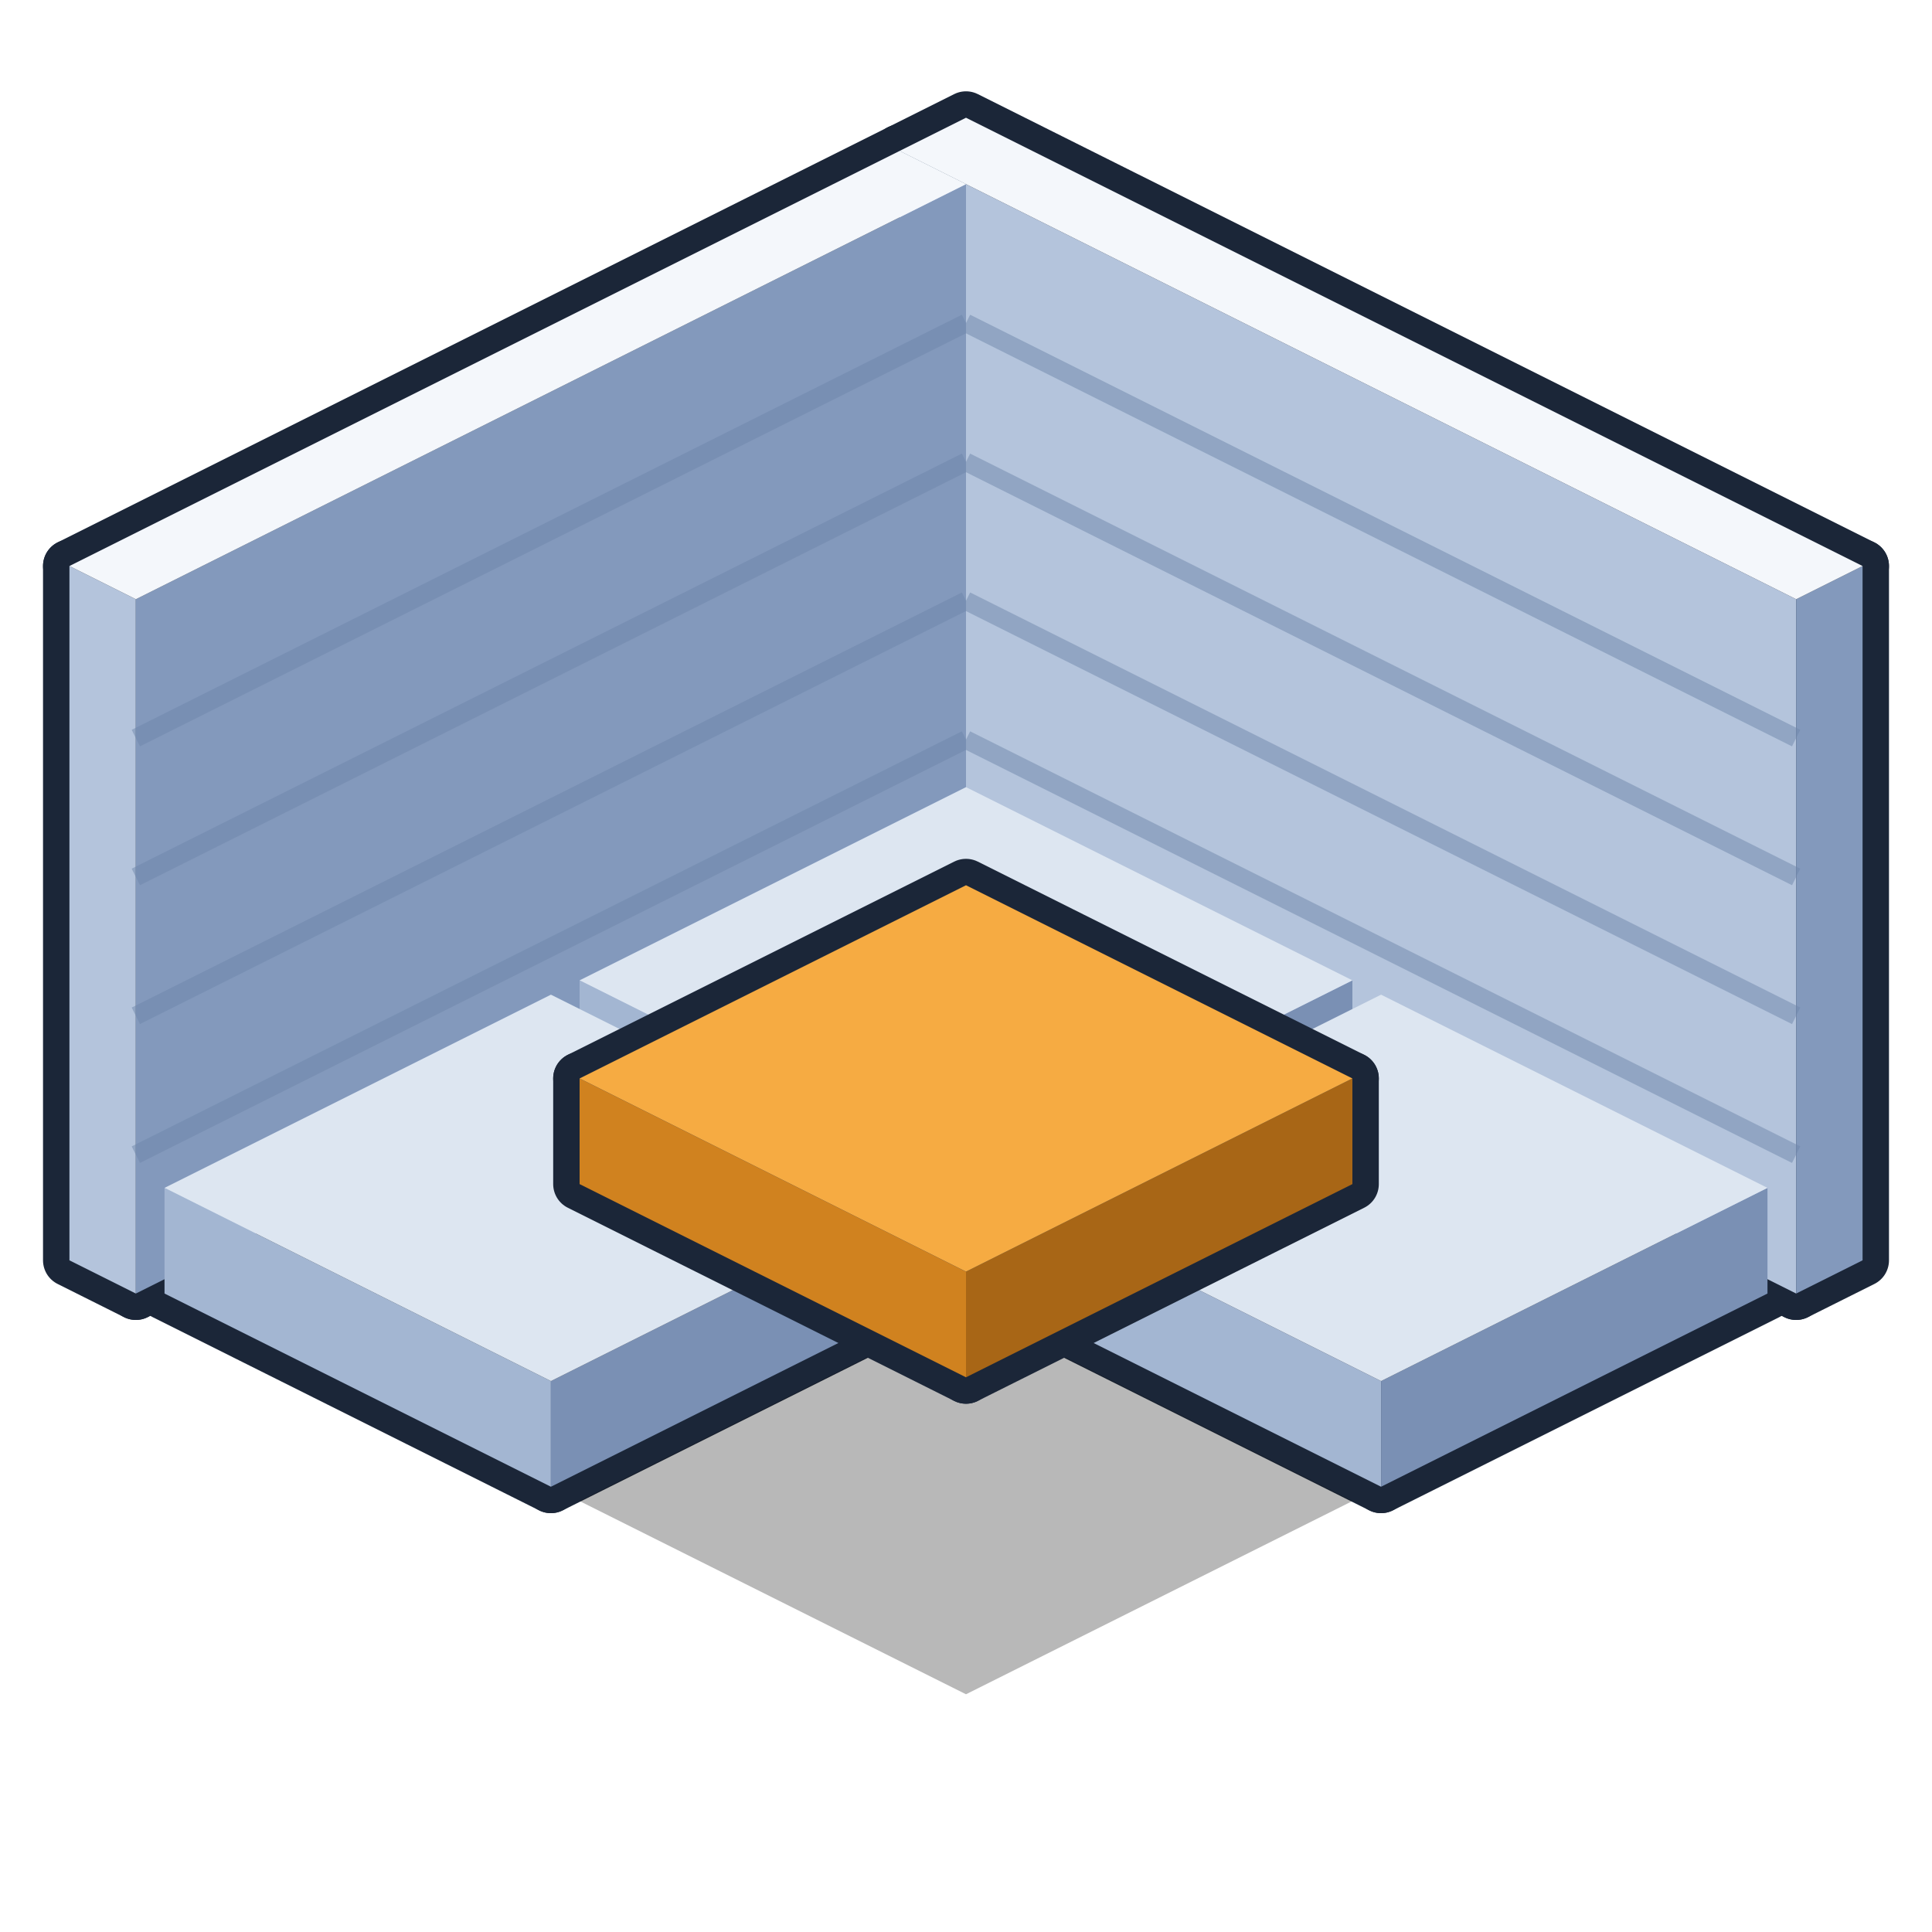
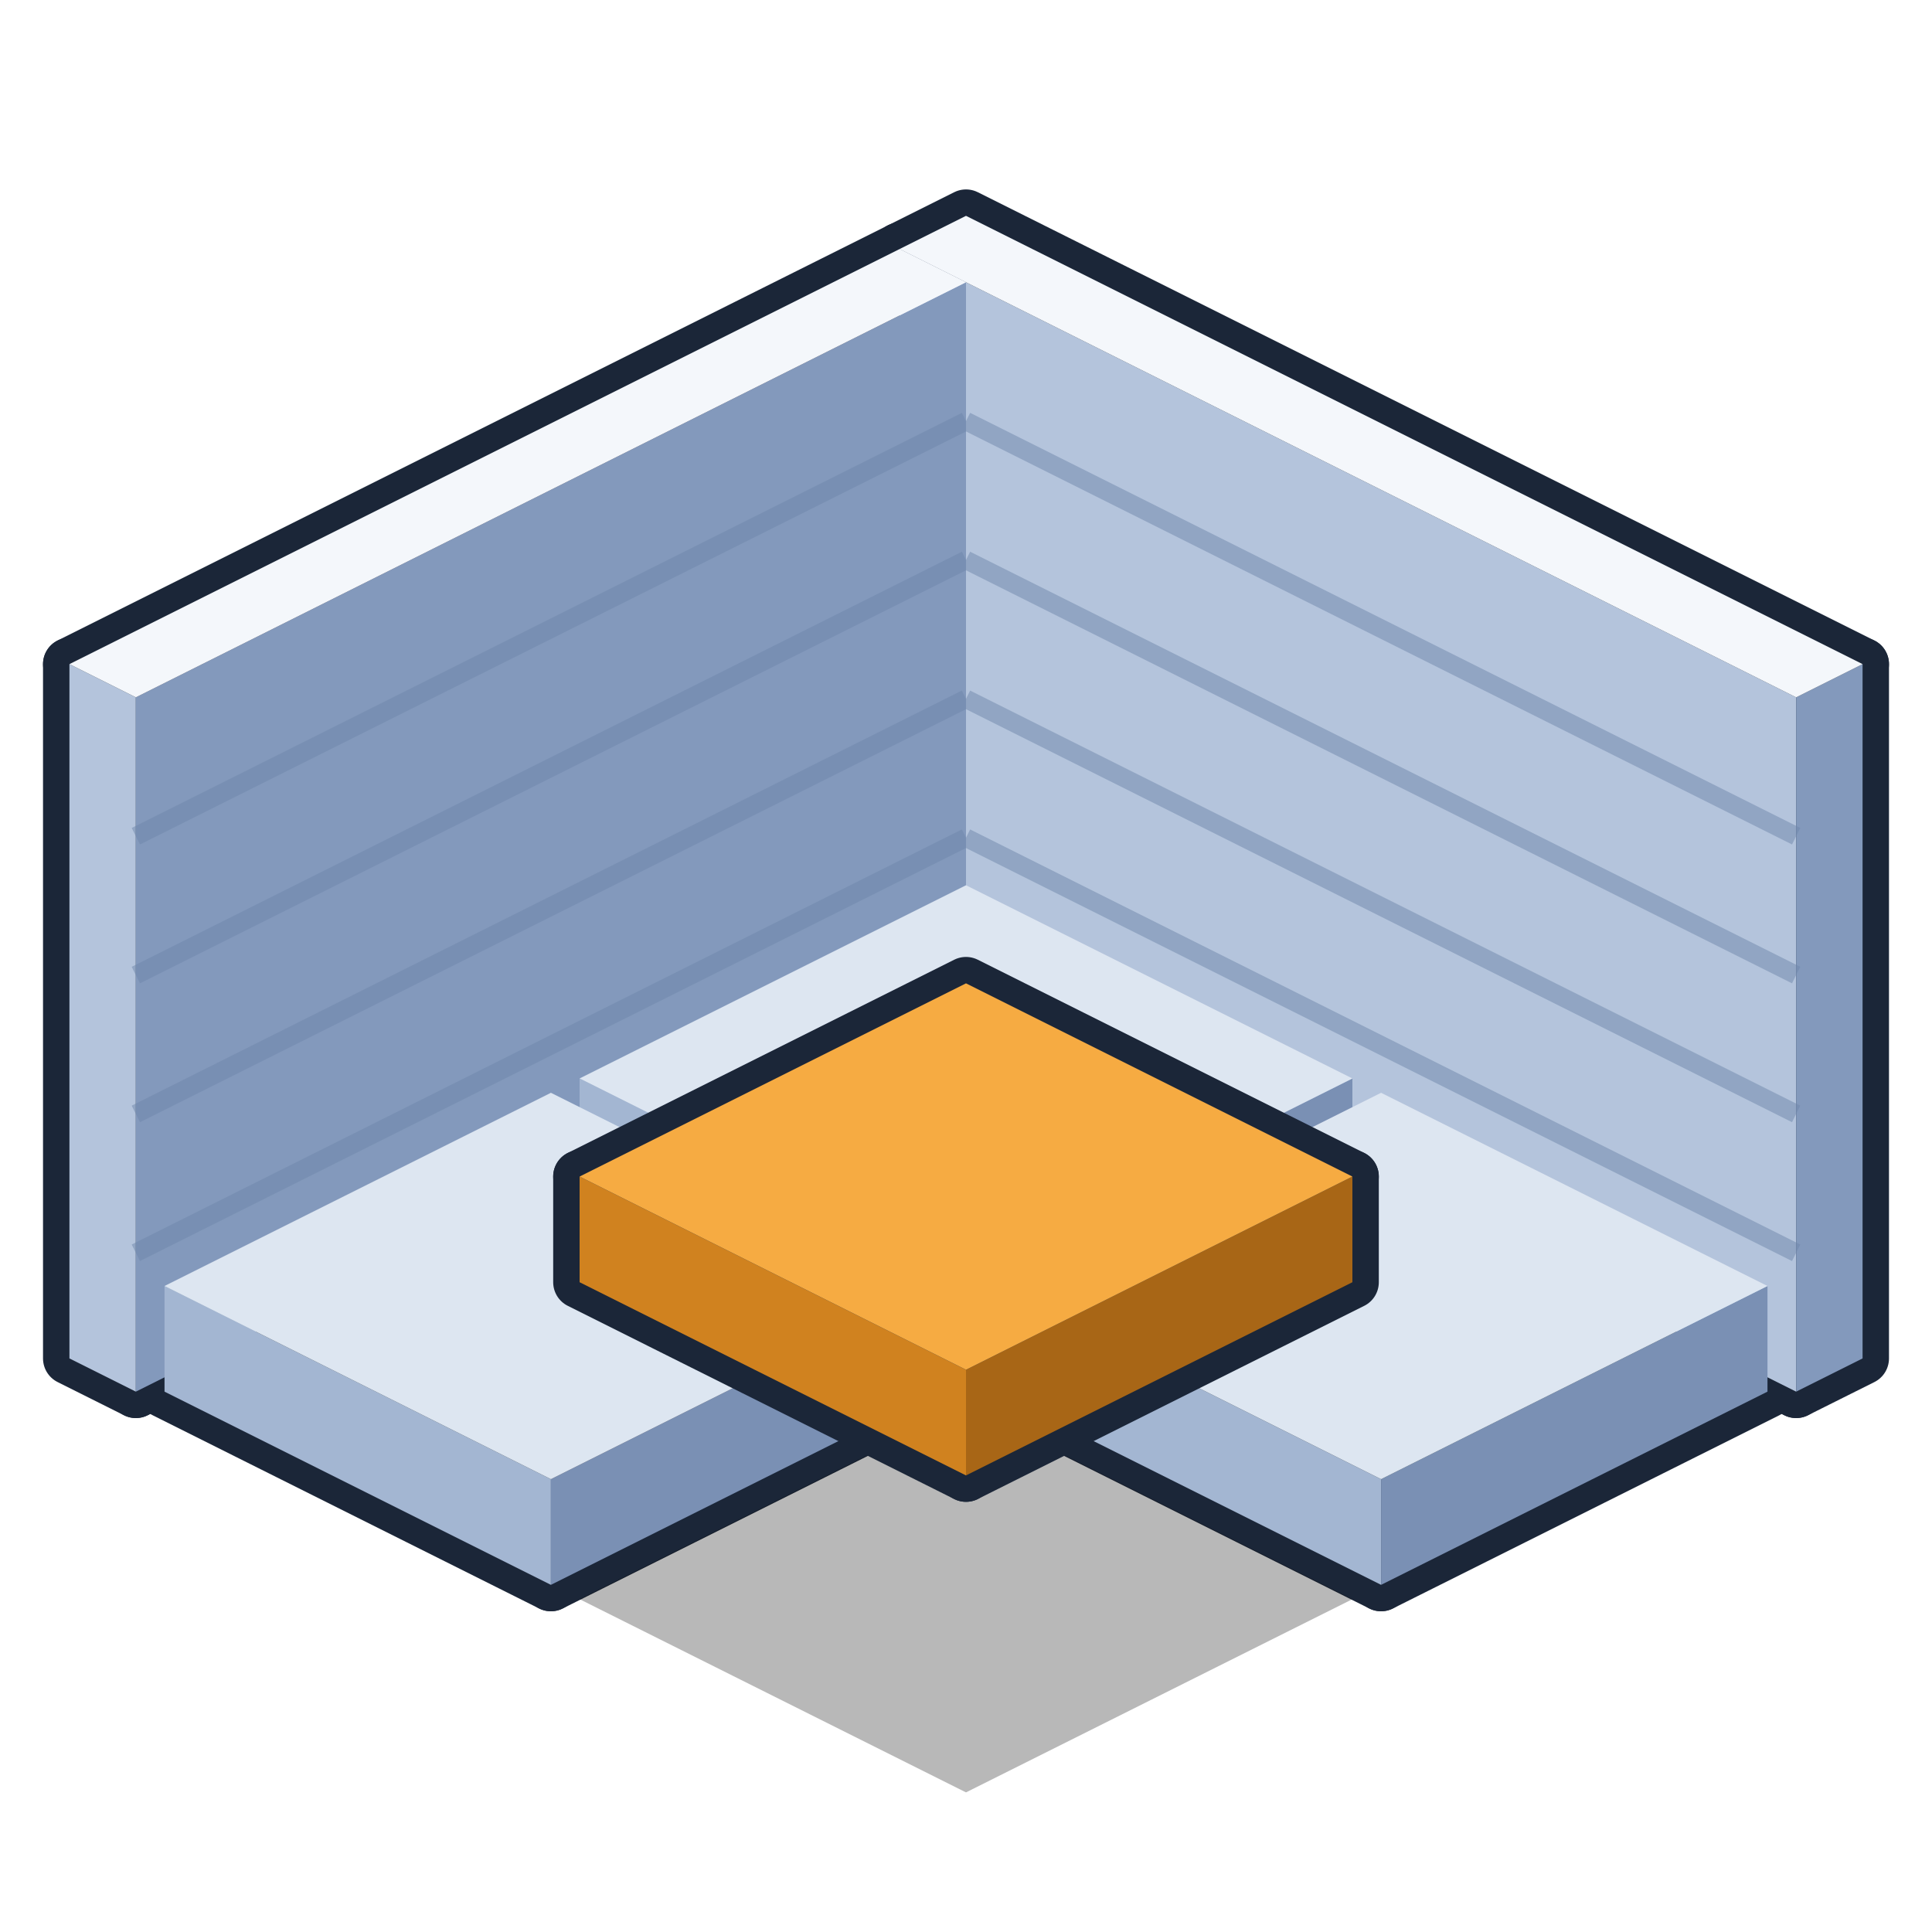
<svg xmlns="http://www.w3.org/2000/svg" viewBox="0 0 256 256" width="256" height="256">
  <g fill="#1b2638" stroke="#1b2638" stroke-width="7" stroke-linejoin="round">
-     <polygon points="119.2,112 238,171.4 238,79.4 119.2,20" />
-     <polygon points="246.8,167 238,171.4 238,79.4 246.8,75" />
-     <polygon points="128,15.6 246.8,75 238,79.4 119.2,20" />
-     <polygon points="9.2,167 18,171.4 18,79.4 9.2,75" />
-     <polygon points="128,116.4 18,171.4 18,79.4 128,24.4" />
-     <polygon points="119.2,20 128,24.4 18,79.4 9.2,75" />
-     <polygon points="76.8,143.9 128,169.5 128,155.5 76.8,129.9" />
-     <polygon points="179.2,143.9 128,169.5 128,155.5 179.2,129.9" />
-     <polygon points="128,104.3 179.2,129.9 128,155.5 76.8,129.9" />
-     <polygon points="131.8,171.4 183,197 183,183 131.8,157.4" />
-     <polygon points="234.2,171.4 183,197 183,183 234.2,157.4" />
-     <polygon points="183,131.8 234.2,157.4 183,183 131.8,157.4" />
-     <polygon points="21.8,171.4 73,197 73,183 21.8,157.4" />
-     <polygon points="124.2,171.4 73,197 73,183 124.2,157.4" />
-     <polygon points="73,131.8 124.2,157.4 73,183 21.8,157.4" />
-   </g>
-   <polygon points="119.2,112 238,171.4 238,79.4 119.2,20" fill="#b4c4dc" />
-   <polygon points="246.8,167 238,171.4 238,79.4 246.8,75" fill="#8399bc" />
-   <polygon points="128,15.6 246.8,75 238,79.4 119.2,20" fill="#f4f7fb" />
-   <polygon points="9.2,167 18,171.4 18,79.4 9.2,75" fill="#b4c4dc" />
-   <polygon points="128,116.4 18,171.4 18,79.4 128,24.4" fill="#8399bc" />
-   <polygon points="119.2,20 128,24.4 18,79.4 9.2,75" fill="#f4f7fb" />
-   <path d="M128 98L238 153M128 98L18 153M128 79.6L238 134.6M128 79.6L18 134.6M128 61.2L238 116.2M128 61.2L18 116.2M128 42.8L238 97.8M128 42.8L18 97.8" stroke="#6f86ab" stroke-opacity="0.5" stroke-width="2.45" />
-   <polygon points="76.8,143.9 128,169.5 128,155.5 76.8,129.9" fill="#a3b6d2" />
-   <polygon points="179.2,143.9 128,169.5 128,155.5 179.2,129.9" fill="#7a90b4" />
-   <polygon points="128,104.3 179.2,129.9 128,155.5 76.8,129.9" fill="#dde6f1" />
-   <polygon points="131.8,171.4 183,197 183,183 131.8,157.4" fill="#a3b6d2" />
-   <polygon points="234.2,171.4 183,197 183,183 234.2,157.4" fill="#7a90b4" />
-   <polygon points="183,131.8 234.2,157.4 183,183 131.8,157.4" fill="#dde6f1" />
-   <polygon points="21.8,171.4 73,197 73,183 21.8,157.4" fill="#a3b6d2" />
-   <polygon points="124.2,171.4 73,197 73,183 124.2,157.4" fill="#7a90b4" />
-   <polygon points="73,131.8 124.2,157.4 73,183 21.8,157.4" fill="#dde6f1" />
-   <polygon points="128,173.3 179.2,198.9 128,224.5 76.8,198.9" fill="#000" fill-opacity="0.28" />
-   <g fill="#1b2638" stroke="#1b2638" stroke-width="7" stroke-linejoin="round">
+     <polygon points="119.2,125 238,184.4 238,92.4 119.2,33" />
+     <polygon points="246.8,180 238,184.4 238,92.4 246.8,88" />
+     <polygon points="128,28.6 246.8,88 238,92.4 119.2,33" />
+     <polygon points="9.2,180 18,184.4 18,92.4 9.2,88" />
+     <polygon points="128,129.4 18,184.4 18,92.4 128,37.4" />
+     <polygon points="119.2,33 128,37.4 18,92.4 9.2,88" />
    <polygon points="76.8,156.9 128,182.5 128,168.5 76.8,142.9" />
    <polygon points="179.2,156.9 128,182.5 128,168.5 179.2,142.9" />
    <polygon points="128,117.3 179.2,142.9 128,168.5 76.8,142.9" />
+     <polygon points="131.8,184.4 183,210 183,196 131.8,170.4" />
+     <polygon points="234.2,184.4 183,210 183,196 234.2,170.4" />
+     <polygon points="183,144.8 234.2,170.4 183,196 131.8,170.4" />
+     <polygon points="21.8,184.4 73,210 73,196 21.8,170.4" />
+     <polygon points="124.2,184.4 73,210 73,196 124.2,170.4" />
+     <polygon points="73,144.8 124.2,170.4 73,196 21.8,170.4" />
  </g>
-   <polygon points="76.8,156.9 128,182.5 128,168.5 76.8,142.9" fill="#d0821f" />
-   <polygon points="179.2,156.9 128,182.5 128,168.5 179.2,142.9" fill="#a86616" />
-   <polygon points="128,117.3 179.2,142.9 128,168.5 76.8,142.9" fill="#f6ab42" />
+   <polygon points="119.2,125 238,184.4 238,92.4 119.2,33" fill="#b4c4dc" />
+   <polygon points="246.8,180 238,184.4 238,92.4 246.8,88" fill="#8399bc" />
+   <polygon points="128,28.6 246.8,88 238,92.4 119.2,33" fill="#f4f7fb" />
+   <polygon points="9.2,180 18,184.4 18,92.4 9.2,88" fill="#b4c4dc" />
+   <polygon points="128,129.4 18,184.4 18,92.4 128,37.4" fill="#8399bc" />
+   <polygon points="119.2,33 128,37.4 18,92.4 9.2,88" fill="#f4f7fb" />
+   <path d="M128 111L238 166M128 111L18 166M128 92.6L238 147.6M128 92.6L18 147.6M128 74.2L238 129.2M128 74.2L18 129.2M128 55.8L238 110.8M128 55.8L18 110.8" stroke="#6f86ab" stroke-opacity="0.5" stroke-width="2.45" />
+   <polygon points="76.8,156.9 128,182.5 128,168.5 76.8,142.9" fill="#a3b6d2" />
+   <polygon points="179.2,156.9 128,182.5 128,168.5 179.2,142.9" fill="#7a90b4" />
+   <polygon points="128,117.3 179.2,142.9 128,168.5 76.8,142.9" fill="#dde6f1" />
+   <polygon points="131.8,184.4 183,210 183,196 131.8,170.4" fill="#a3b6d2" />
+   <polygon points="234.2,184.4 183,210 183,196 234.2,170.4" fill="#7a90b4" />
+   <polygon points="183,144.8 234.2,170.4 183,196 131.8,170.4" fill="#dde6f1" />
+   <polygon points="21.8,184.4 73,210 73,196 21.8,170.4" fill="#a3b6d2" />
+   <polygon points="124.2,184.4 73,210 73,196 124.2,170.4" fill="#7a90b4" />
+   <polygon points="73,144.8 124.2,170.4 73,196 21.8,170.4" fill="#dde6f1" />
+   <polygon points="128,186.3 179.2,211.9 128,237.5 76.8,211.9" fill="#000" fill-opacity="0.28" />
+   <g fill="#1b2638" stroke="#1b2638" stroke-width="7" stroke-linejoin="round">
+     <polygon points="76.8,169.9 128,195.5 128,181.5 76.8,155.9" />
+     <polygon points="179.2,169.9 128,195.5 128,181.5 179.2,155.9" />
+     <polygon points="128,130.3 179.2,155.9 128,181.5 76.8,155.9" />
+   </g>
+   <polygon points="76.8,169.9 128,195.5 128,181.5 76.8,155.9" fill="#d0821f" />
+   <polygon points="179.2,169.9 128,195.5 128,181.5 179.2,155.9" fill="#a86616" />
+   <polygon points="128,130.3 179.2,155.9 128,181.5 76.8,155.9" fill="#f6ab42" />
</svg>
